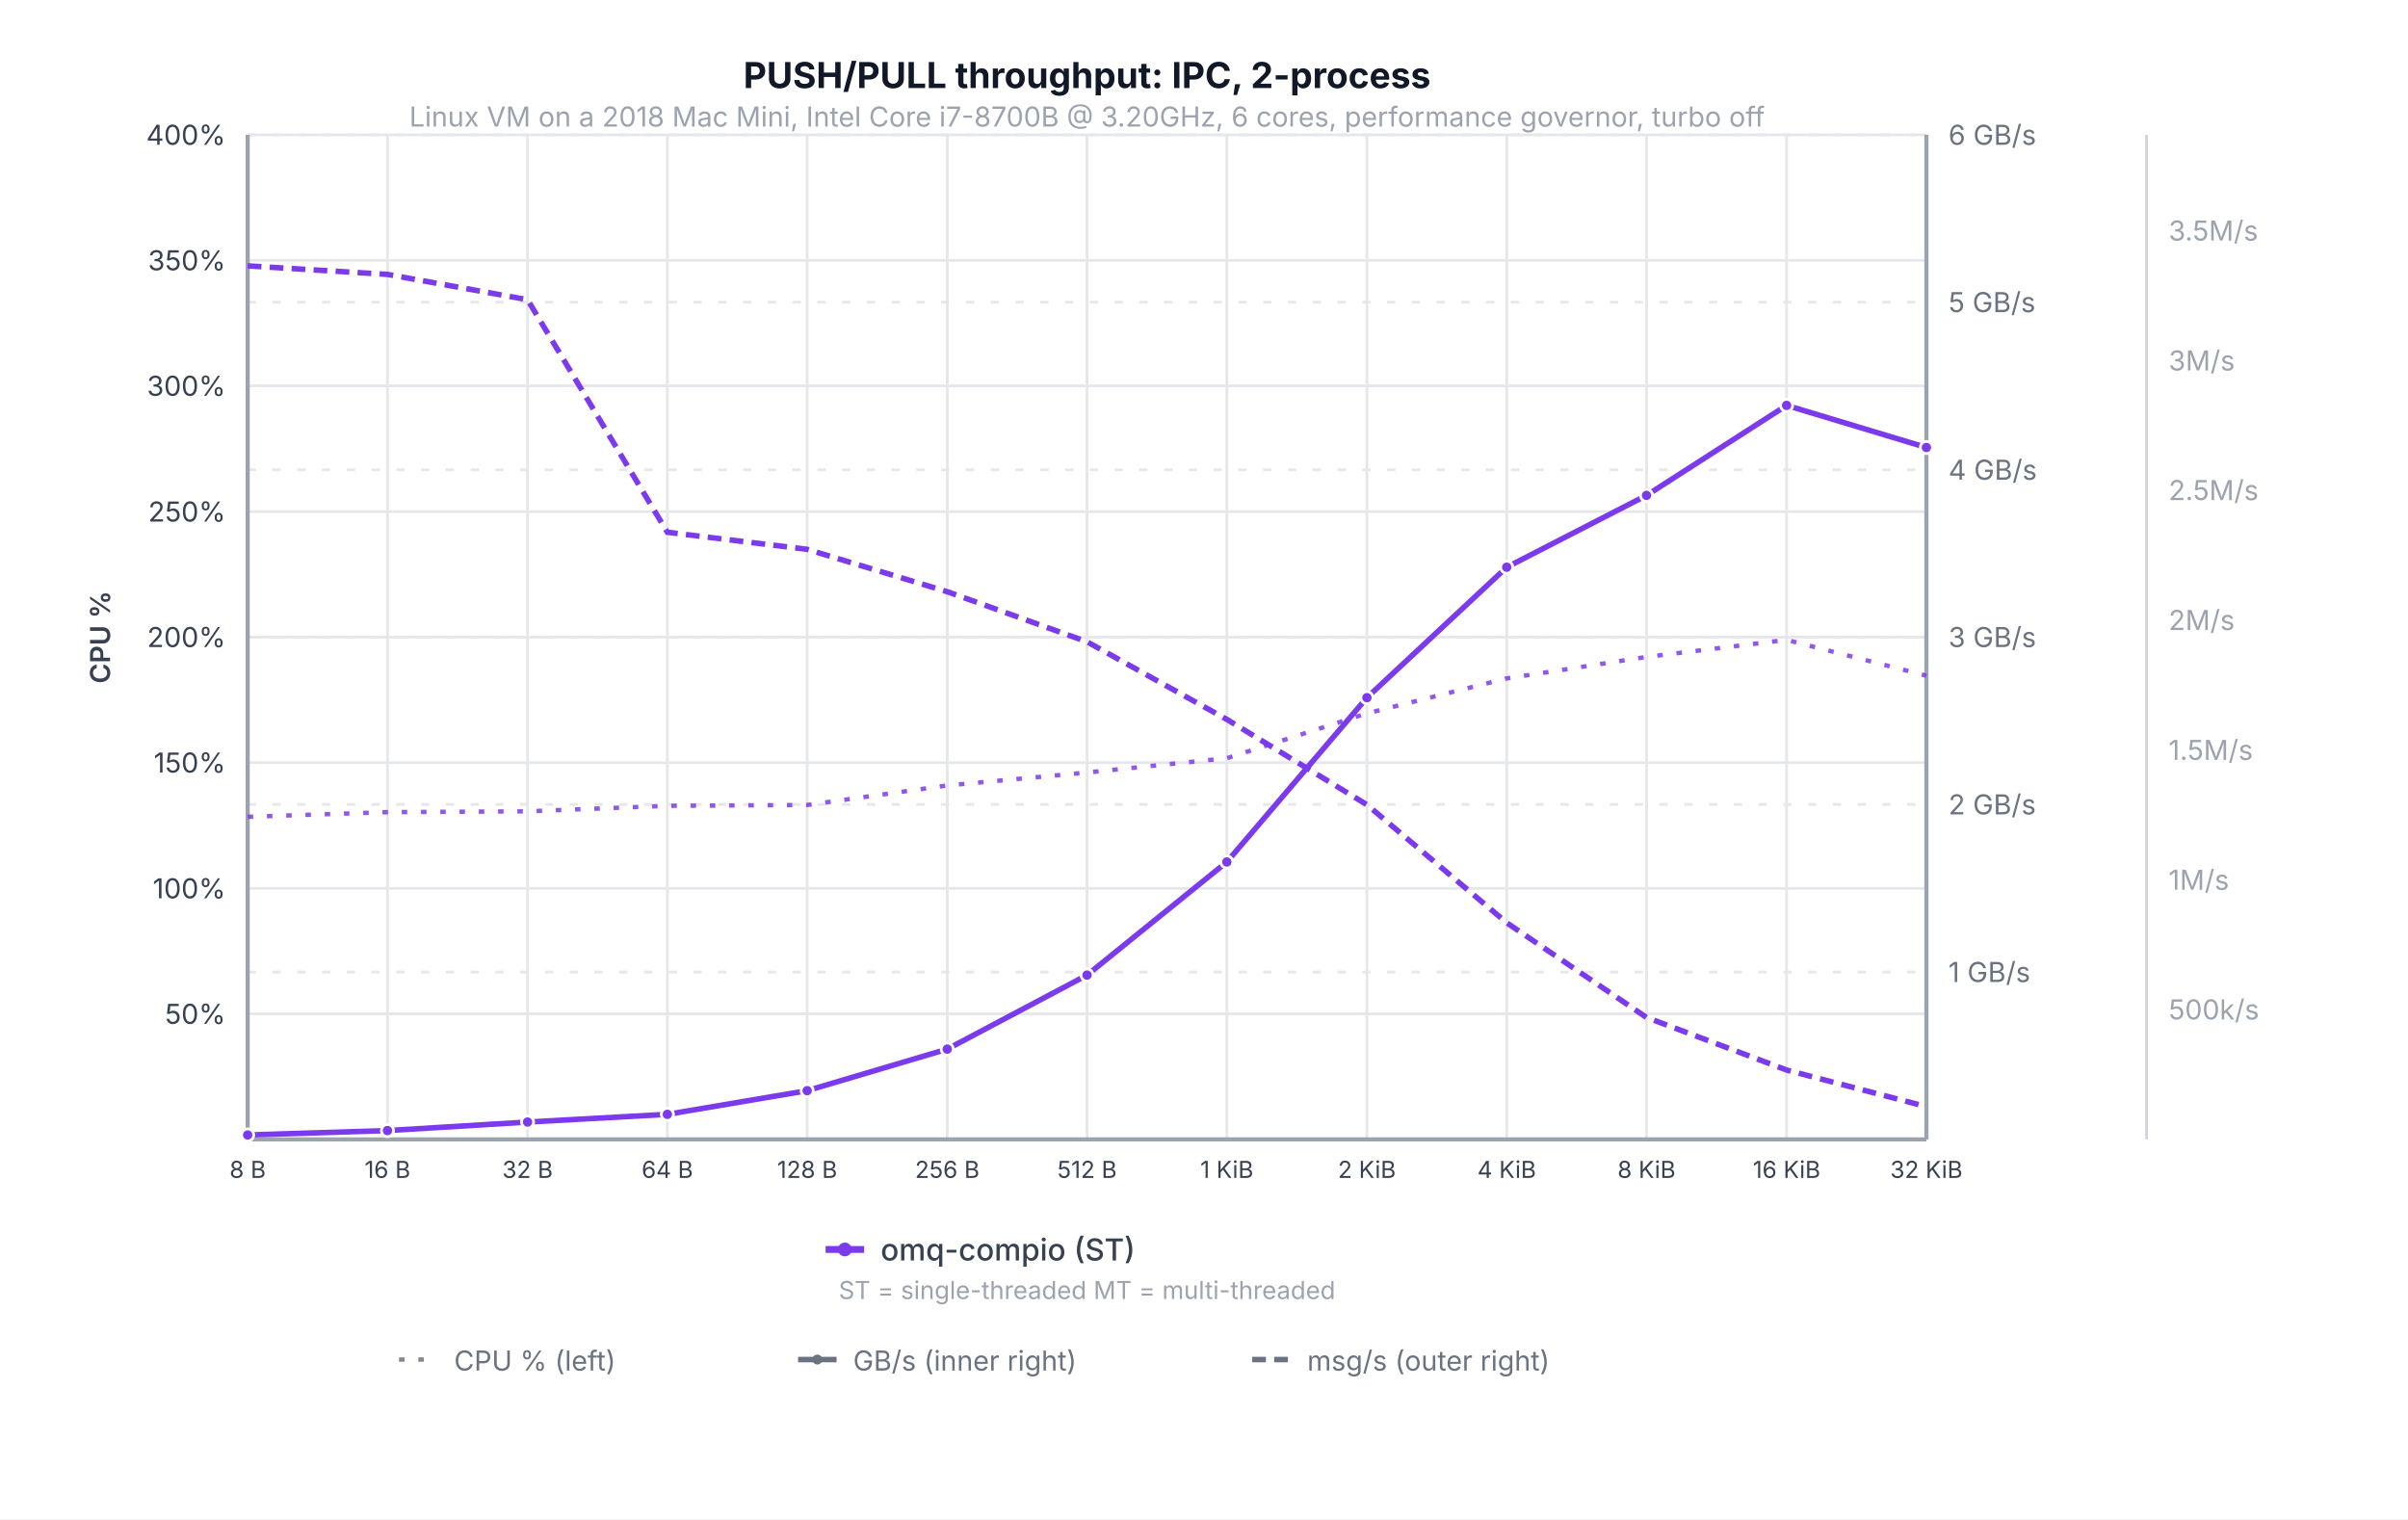
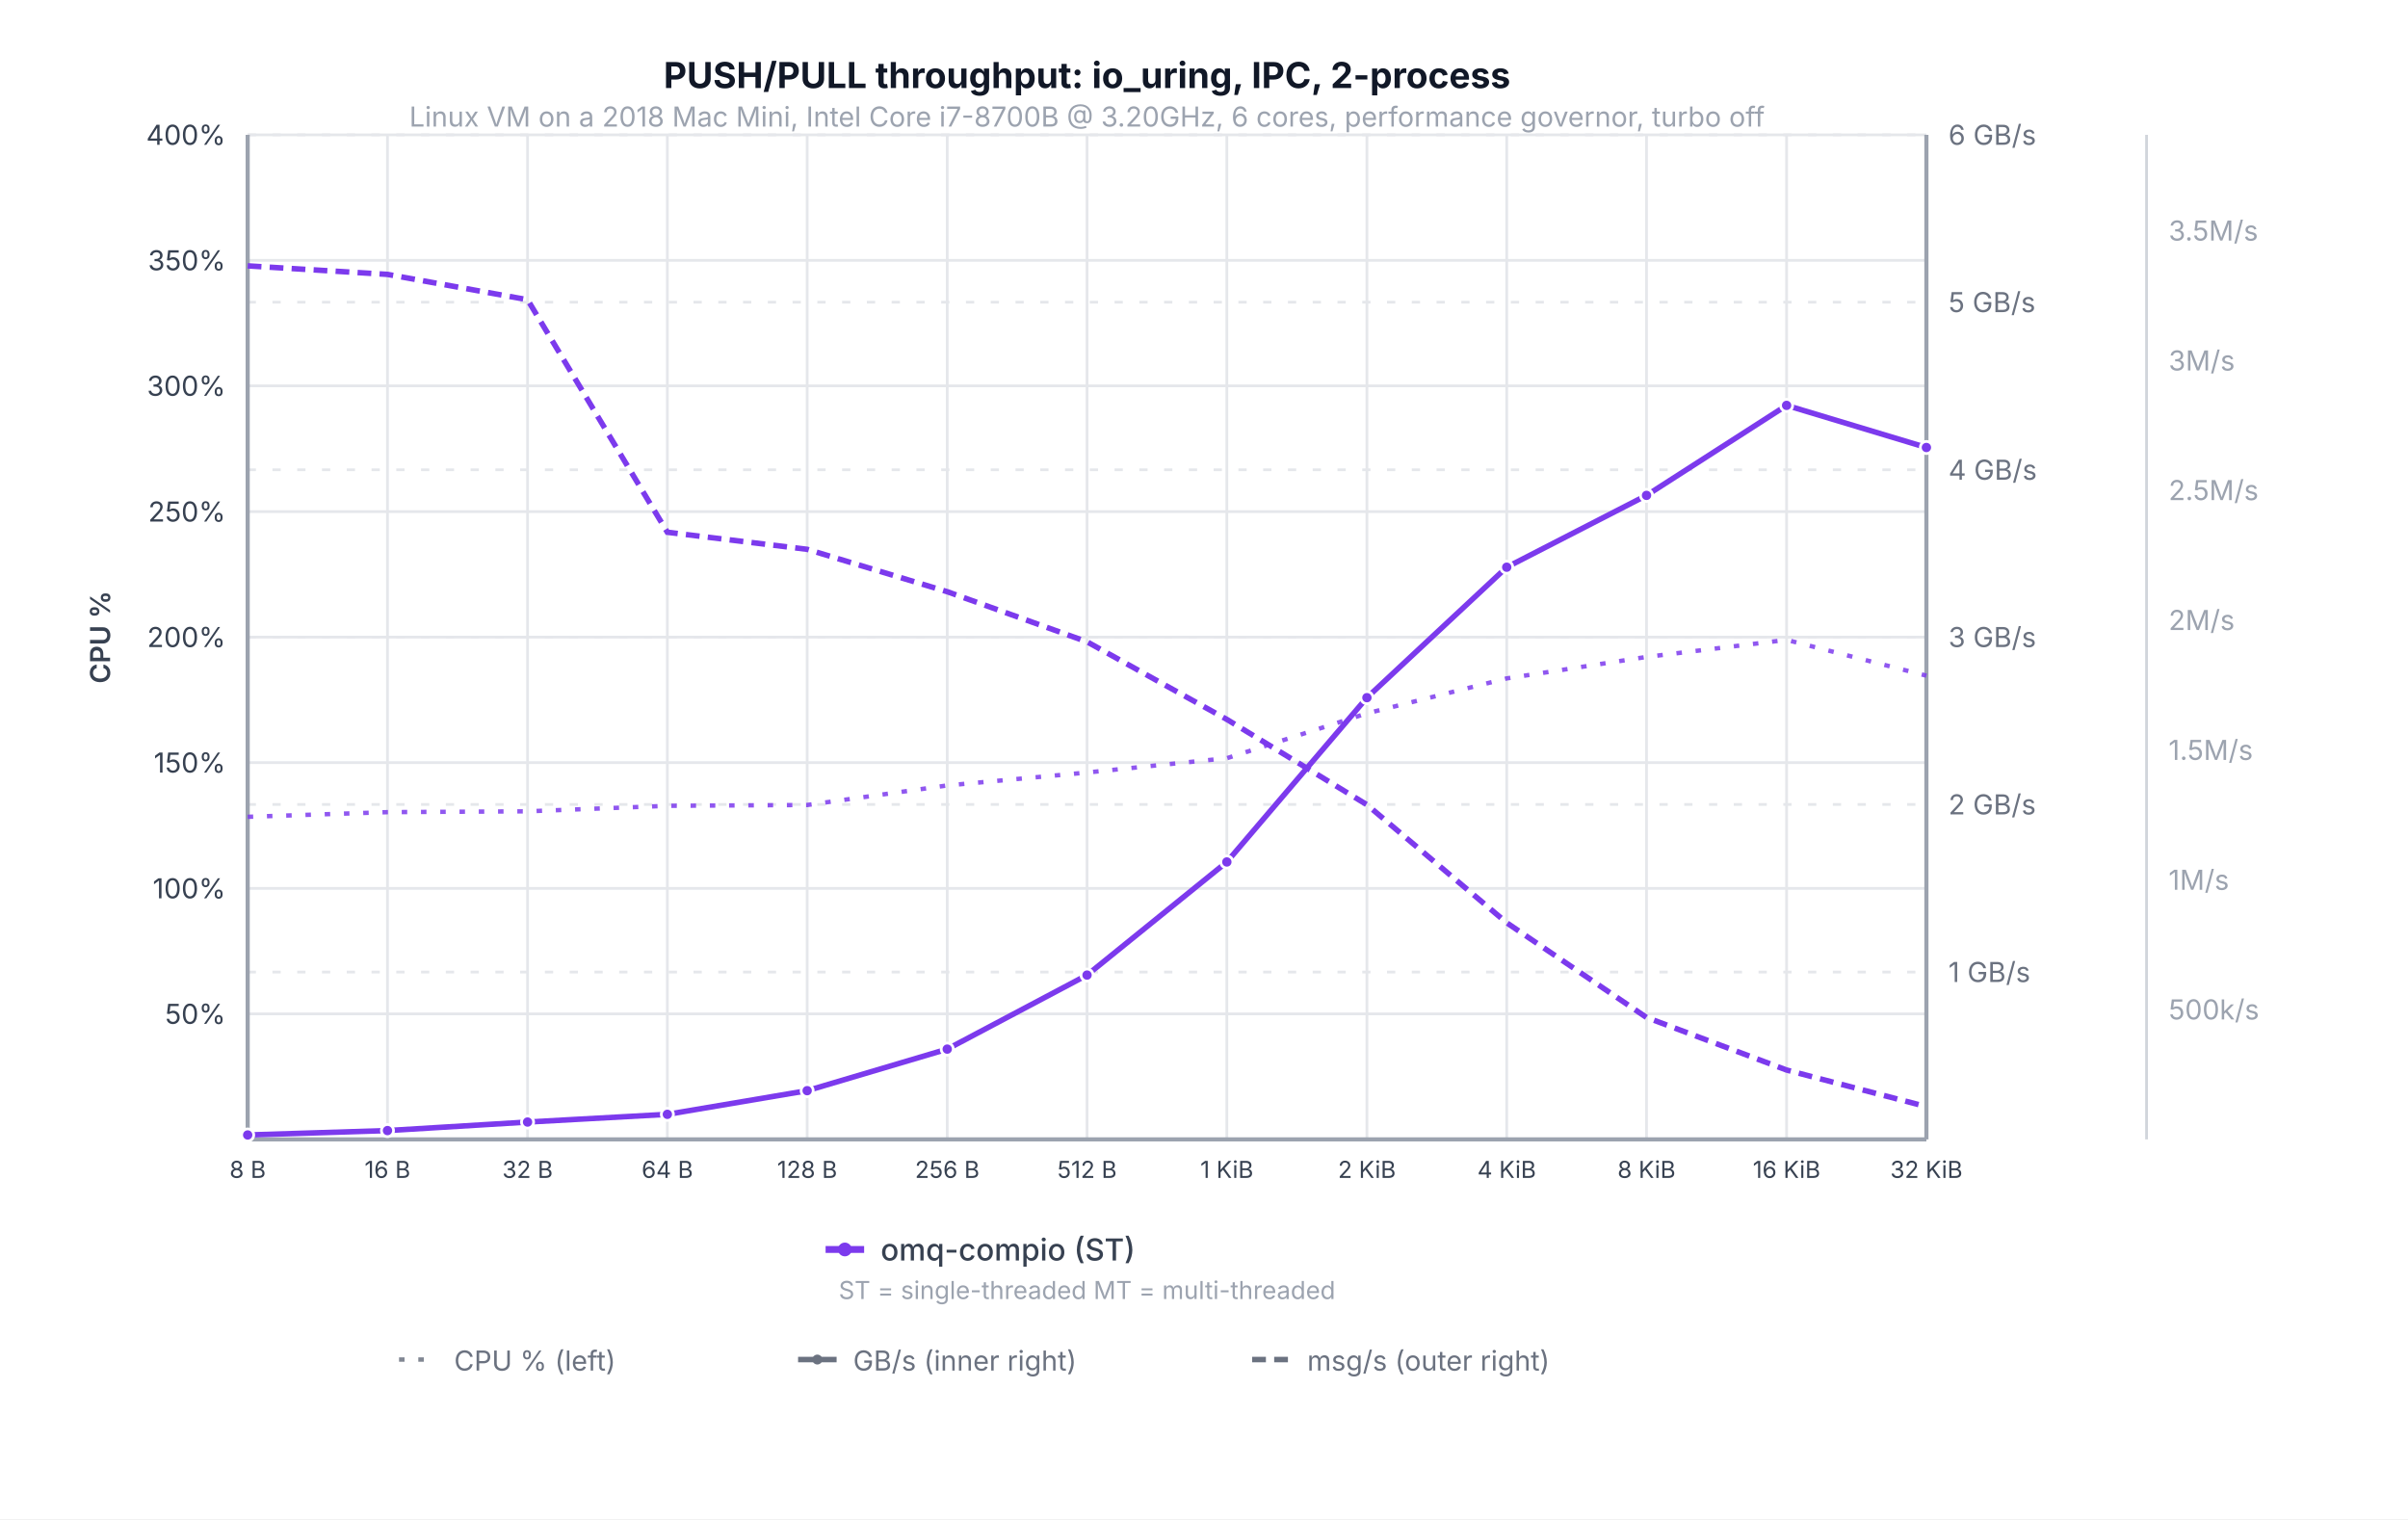
<svg xmlns="http://www.w3.org/2000/svg" viewBox="0 0 875 552" font-family="system-ui, -apple-system, sans-serif">
  <rect width="875" height="552" fill="white" />
-   <text x="395.0" y="32.0" text-anchor="middle" fill="#111827" font-size="13" font-weight="700">PUSH/PULL throughput: IPC, 2-process</text>
+   <text x="395.0" y="32.0" text-anchor="middle" fill="#111827" font-size="13" font-weight="700">PUSH/PULL throughput: io_uring, IPC, 2-process</text>
  <line x1="90.0" y1="368.4" x2="700.0" y2="368.4" stroke="#e5e7eb" stroke-width="1" />
  <text x="82.0" y="368.4" text-anchor="end" dominant-baseline="middle" fill="#374151" font-size="10">50%</text>
  <line x1="90.0" y1="322.8" x2="700.0" y2="322.8" stroke="#e5e7eb" stroke-width="1" />
  <text x="82.0" y="322.8" text-anchor="end" dominant-baseline="middle" fill="#374151" font-size="10">100%</text>
  <line x1="90.0" y1="277.1" x2="700.0" y2="277.1" stroke="#e5e7eb" stroke-width="1" />
  <text x="82.0" y="277.1" text-anchor="end" dominant-baseline="middle" fill="#374151" font-size="10">150%</text>
  <line x1="90.0" y1="231.5" x2="700.0" y2="231.5" stroke="#e5e7eb" stroke-width="1" />
  <text x="82.0" y="231.5" text-anchor="end" dominant-baseline="middle" fill="#374151" font-size="10">200%</text>
  <line x1="90.0" y1="185.9" x2="700.0" y2="185.9" stroke="#e5e7eb" stroke-width="1" />
  <text x="82.0" y="185.9" text-anchor="end" dominant-baseline="middle" fill="#374151" font-size="10">250%</text>
  <line x1="90.0" y1="140.2" x2="700.0" y2="140.2" stroke="#e5e7eb" stroke-width="1" />
  <text x="82.0" y="140.2" text-anchor="end" dominant-baseline="middle" fill="#374151" font-size="10">300%</text>
  <line x1="90.0" y1="94.6" x2="700.0" y2="94.6" stroke="#e5e7eb" stroke-width="1" />
  <text x="82.0" y="94.6" text-anchor="end" dominant-baseline="middle" fill="#374151" font-size="10">350%</text>
  <line x1="90.0" y1="49.0" x2="700.0" y2="49.0" stroke="#e5e7eb" stroke-width="1" />
  <text x="82.0" y="49.0" text-anchor="end" dominant-baseline="middle" fill="#374151" font-size="10">400%</text>
  <line x1="90.0" y1="353.2" x2="700.0" y2="353.2" stroke="#e5e7eb" stroke-width="1" stroke-dasharray="3,6" />
  <text x="708.0" y="353.2" text-anchor="start" dominant-baseline="middle" fill="#6b7280" font-size="10">1 GB/s</text>
  <line x1="90.0" y1="292.3" x2="700.0" y2="292.3" stroke="#e5e7eb" stroke-width="1" stroke-dasharray="3,6" />
  <text x="708.0" y="292.3" text-anchor="start" dominant-baseline="middle" fill="#6b7280" font-size="10">2 GB/s</text>
  <line x1="90.0" y1="231.5" x2="700.0" y2="231.5" stroke="#e5e7eb" stroke-width="1" stroke-dasharray="3,6" />
  <text x="708.0" y="231.5" text-anchor="start" dominant-baseline="middle" fill="#6b7280" font-size="10">3 GB/s</text>
  <line x1="90.0" y1="170.7" x2="700.0" y2="170.7" stroke="#e5e7eb" stroke-width="1" stroke-dasharray="3,6" />
  <text x="708.0" y="170.7" text-anchor="start" dominant-baseline="middle" fill="#6b7280" font-size="10">4 GB/s</text>
  <line x1="90.0" y1="109.8" x2="700.0" y2="109.8" stroke="#e5e7eb" stroke-width="1" stroke-dasharray="3,6" />
  <text x="708.0" y="109.8" text-anchor="start" dominant-baseline="middle" fill="#6b7280" font-size="10">5 GB/s</text>
  <line x1="90.0" y1="49.0" x2="700.0" y2="49.0" stroke="#e5e7eb" stroke-width="1" stroke-dasharray="3,6" />
  <text x="708.0" y="49.0" text-anchor="start" dominant-baseline="middle" fill="#6b7280" font-size="10">6 GB/s</text>
  <text x="788.0" y="366.8" text-anchor="start" dominant-baseline="middle" fill="#9ca3af" font-size="10">500k/s</text>
  <text x="788.0" y="319.7" text-anchor="start" dominant-baseline="middle" fill="#9ca3af" font-size="10">1M/s</text>
  <text x="788.0" y="272.5" text-anchor="start" dominant-baseline="middle" fill="#9ca3af" font-size="10">1.5M/s</text>
  <text x="788.0" y="225.3" text-anchor="start" dominant-baseline="middle" fill="#9ca3af" font-size="10">2M/s</text>
  <text x="788.0" y="178.1" text-anchor="start" dominant-baseline="middle" fill="#9ca3af" font-size="10">2.5M/s</text>
  <text x="788.0" y="131.0" text-anchor="start" dominant-baseline="middle" fill="#9ca3af" font-size="10">3M/s</text>
  <text x="788.0" y="83.8" text-anchor="start" dominant-baseline="middle" fill="#9ca3af" font-size="10">3.5M/s</text>
  <line x1="90.0" y1="49.0" x2="90.0" y2="414.0" stroke="#e5e7eb" stroke-width="1" />
  <line x1="140.8" y1="49.0" x2="140.8" y2="414.0" stroke="#e5e7eb" stroke-width="1" />
  <line x1="191.7" y1="49.0" x2="191.7" y2="414.0" stroke="#e5e7eb" stroke-width="1" />
  <line x1="242.5" y1="49.0" x2="242.5" y2="414.0" stroke="#e5e7eb" stroke-width="1" />
  <line x1="293.3" y1="49.0" x2="293.3" y2="414.0" stroke="#e5e7eb" stroke-width="1" />
  <line x1="344.2" y1="49.0" x2="344.2" y2="414.0" stroke="#e5e7eb" stroke-width="1" />
  <line x1="395.0" y1="49.0" x2="395.0" y2="414.0" stroke="#e5e7eb" stroke-width="1" />
  <line x1="445.8" y1="49.0" x2="445.8" y2="414.0" stroke="#e5e7eb" stroke-width="1" />
  <line x1="496.7" y1="49.0" x2="496.7" y2="414.0" stroke="#e5e7eb" stroke-width="1" />
  <line x1="547.5" y1="49.0" x2="547.5" y2="414.0" stroke="#e5e7eb" stroke-width="1" />
  <line x1="598.3" y1="49.0" x2="598.3" y2="414.0" stroke="#e5e7eb" stroke-width="1" />
  <line x1="649.2" y1="49.0" x2="649.2" y2="414.0" stroke="#e5e7eb" stroke-width="1" />
  <line x1="700.0" y1="49.0" x2="700.0" y2="414.0" stroke="#e5e7eb" stroke-width="1" />
  <line x1="90.0" y1="49.0" x2="90.0" y2="414.0" stroke="#9ca3af" stroke-width="1.5" />
  <line x1="700.0" y1="49.0" x2="700.0" y2="414.0" stroke="#9ca3af" stroke-width="1.5" />
  <line x1="90.0" y1="414.0" x2="700.0" y2="414.0" stroke="#9ca3af" stroke-width="1.5" />
  <line x1="780.0" y1="49.0" x2="780.0" y2="414.0" stroke="#d1d5db" stroke-width="1" />
  <text x="40.0" y="231.5" text-anchor="middle" fill="#374151" font-size="10" font-weight="600" transform="rotate(-90,40.0,231.5)">CPU %</text>
  <polyline points="90.0,296.8 140.8,295.1 191.7,294.8 242.5,292.8 293.3,292.5 344.2,285.4 395.0,280.7 445.8,275.5 496.7,259.2 547.5,246.5 598.3,238.7 649.2,232.5 700.0,245.5" fill="none" stroke="#7c3aed" stroke-width="1.6" stroke-dasharray="2,5" opacity="0.85" />
  <polyline points="90.0,96.6 140.8,99.7 191.7,108.9 242.5,193.4 293.3,199.6 344.2,215.0 395.0,233.2 445.8,261.4 496.7,292.4 547.5,335.3 598.3,369.7 649.2,388.8 700.0,402.1" fill="none" stroke="#7c3aed" stroke-width="2.0" stroke-dasharray="5,3" />
  <polyline points="90.0,412.4 140.8,410.8 191.7,407.7 242.5,404.9 293.3,396.3 344.2,381.2 395.0,354.3 445.8,313.2 496.7,253.5 547.5,206.1 598.3,180.0 649.2,147.3 700.0,162.6" fill="none" stroke="#7c3aed" stroke-width="2.0" stroke-linecap="round" stroke-linejoin="round" />
  <circle cx="90.0" cy="412.4" r="2.2" fill="#7c3aed" stroke="white" stroke-width="1" />
  <circle cx="140.8" cy="410.8" r="2.2" fill="#7c3aed" stroke="white" stroke-width="1" />
  <circle cx="191.7" cy="407.7" r="2.2" fill="#7c3aed" stroke="white" stroke-width="1" />
  <circle cx="242.5" cy="404.9" r="2.2" fill="#7c3aed" stroke="white" stroke-width="1" />
  <circle cx="293.3" cy="396.3" r="2.2" fill="#7c3aed" stroke="white" stroke-width="1" />
  <circle cx="344.2" cy="381.2" r="2.2" fill="#7c3aed" stroke="white" stroke-width="1" />
  <circle cx="395.0" cy="354.3" r="2.2" fill="#7c3aed" stroke="white" stroke-width="1" />
  <circle cx="445.8" cy="313.2" r="2.2" fill="#7c3aed" stroke="white" stroke-width="1" />
  <circle cx="496.7" cy="253.5" r="2.2" fill="#7c3aed" stroke="white" stroke-width="1" />
  <circle cx="547.5" cy="206.1" r="2.2" fill="#7c3aed" stroke="white" stroke-width="1" />
  <circle cx="598.3" cy="180.0" r="2.2" fill="#7c3aed" stroke="white" stroke-width="1" />
  <circle cx="649.2" cy="147.3" r="2.2" fill="#7c3aed" stroke="white" stroke-width="1" />
  <circle cx="700.0" cy="162.6" r="2.2" fill="#7c3aed" stroke="white" stroke-width="1" />
  <text x="90.0" y="428.0" text-anchor="middle" fill="#374151" font-size="8.5">8 B</text>
  <text x="140.8" y="428.0" text-anchor="middle" fill="#374151" font-size="8.5">16 B</text>
  <text x="191.7" y="428.0" text-anchor="middle" fill="#374151" font-size="8.5">32 B</text>
  <text x="242.5" y="428.0" text-anchor="middle" fill="#374151" font-size="8.5">64 B</text>
  <text x="293.3" y="428.0" text-anchor="middle" fill="#374151" font-size="8.5">128 B</text>
  <text x="344.2" y="428.0" text-anchor="middle" fill="#374151" font-size="8.5">256 B</text>
  <text x="395.0" y="428.0" text-anchor="middle" fill="#374151" font-size="8.5">512 B</text>
  <text x="445.8" y="428.0" text-anchor="middle" fill="#374151" font-size="8.5">1 KiB</text>
  <text x="496.7" y="428.0" text-anchor="middle" fill="#374151" font-size="8.5">2 KiB</text>
  <text x="547.5" y="428.0" text-anchor="middle" fill="#374151" font-size="8.5">4 KiB</text>
  <text x="598.3" y="428.0" text-anchor="middle" fill="#374151" font-size="8.5">8 KiB</text>
  <text x="649.2" y="428.0" text-anchor="middle" fill="#374151" font-size="8.5">16 KiB</text>
  <text x="700.0" y="428.0" text-anchor="middle" fill="#374151" font-size="8.5">32 KiB</text>
  <text x="395.0" y="46" text-anchor="middle" fill="#9ca3af" font-size="10">Linux VM on a 2018 Mac Mini, Intel Core i7-8700B @ 3.20GHz, 6 cores, performance governor, turbo off</text>
  <line x1="300" y1="454" x2="314" y2="454" stroke="#7c3aed" stroke-width="2.5" />
  <circle cx="307" cy="454" r="2.5" fill="#7c3aed" />
  <text x="320" y="458" fill="#374151" font-size="11" font-weight="500">omq-compio (ST)</text>
  <text x="395.0" y="472" text-anchor="middle" fill="#9ca3af" font-size="9">ST = single-threaded   MT = multi-threaded</text>
  <line x1="145" y1="494" x2="159" y2="494" stroke="#6b7280" stroke-width="1.6" stroke-dasharray="2,5" opacity="0.85" />
  <text x="165" y="498" fill="#6b7280" font-size="10">CPU % (left)</text>
  <line x1="290" y1="494" x2="304" y2="494" stroke="#6b7280" stroke-width="2.0" />
  <circle cx="297" cy="494" r="1.8" fill="#6b7280" />
  <text x="310" y="498" fill="#6b7280" font-size="10">GB/s (inner right)</text>
  <line x1="455" y1="494" x2="469" y2="494" stroke="#6b7280" stroke-width="2.0" stroke-dasharray="5,3" />
  <text x="475" y="498" fill="#6b7280" font-size="10">msg/s (outer right)</text>
</svg>
